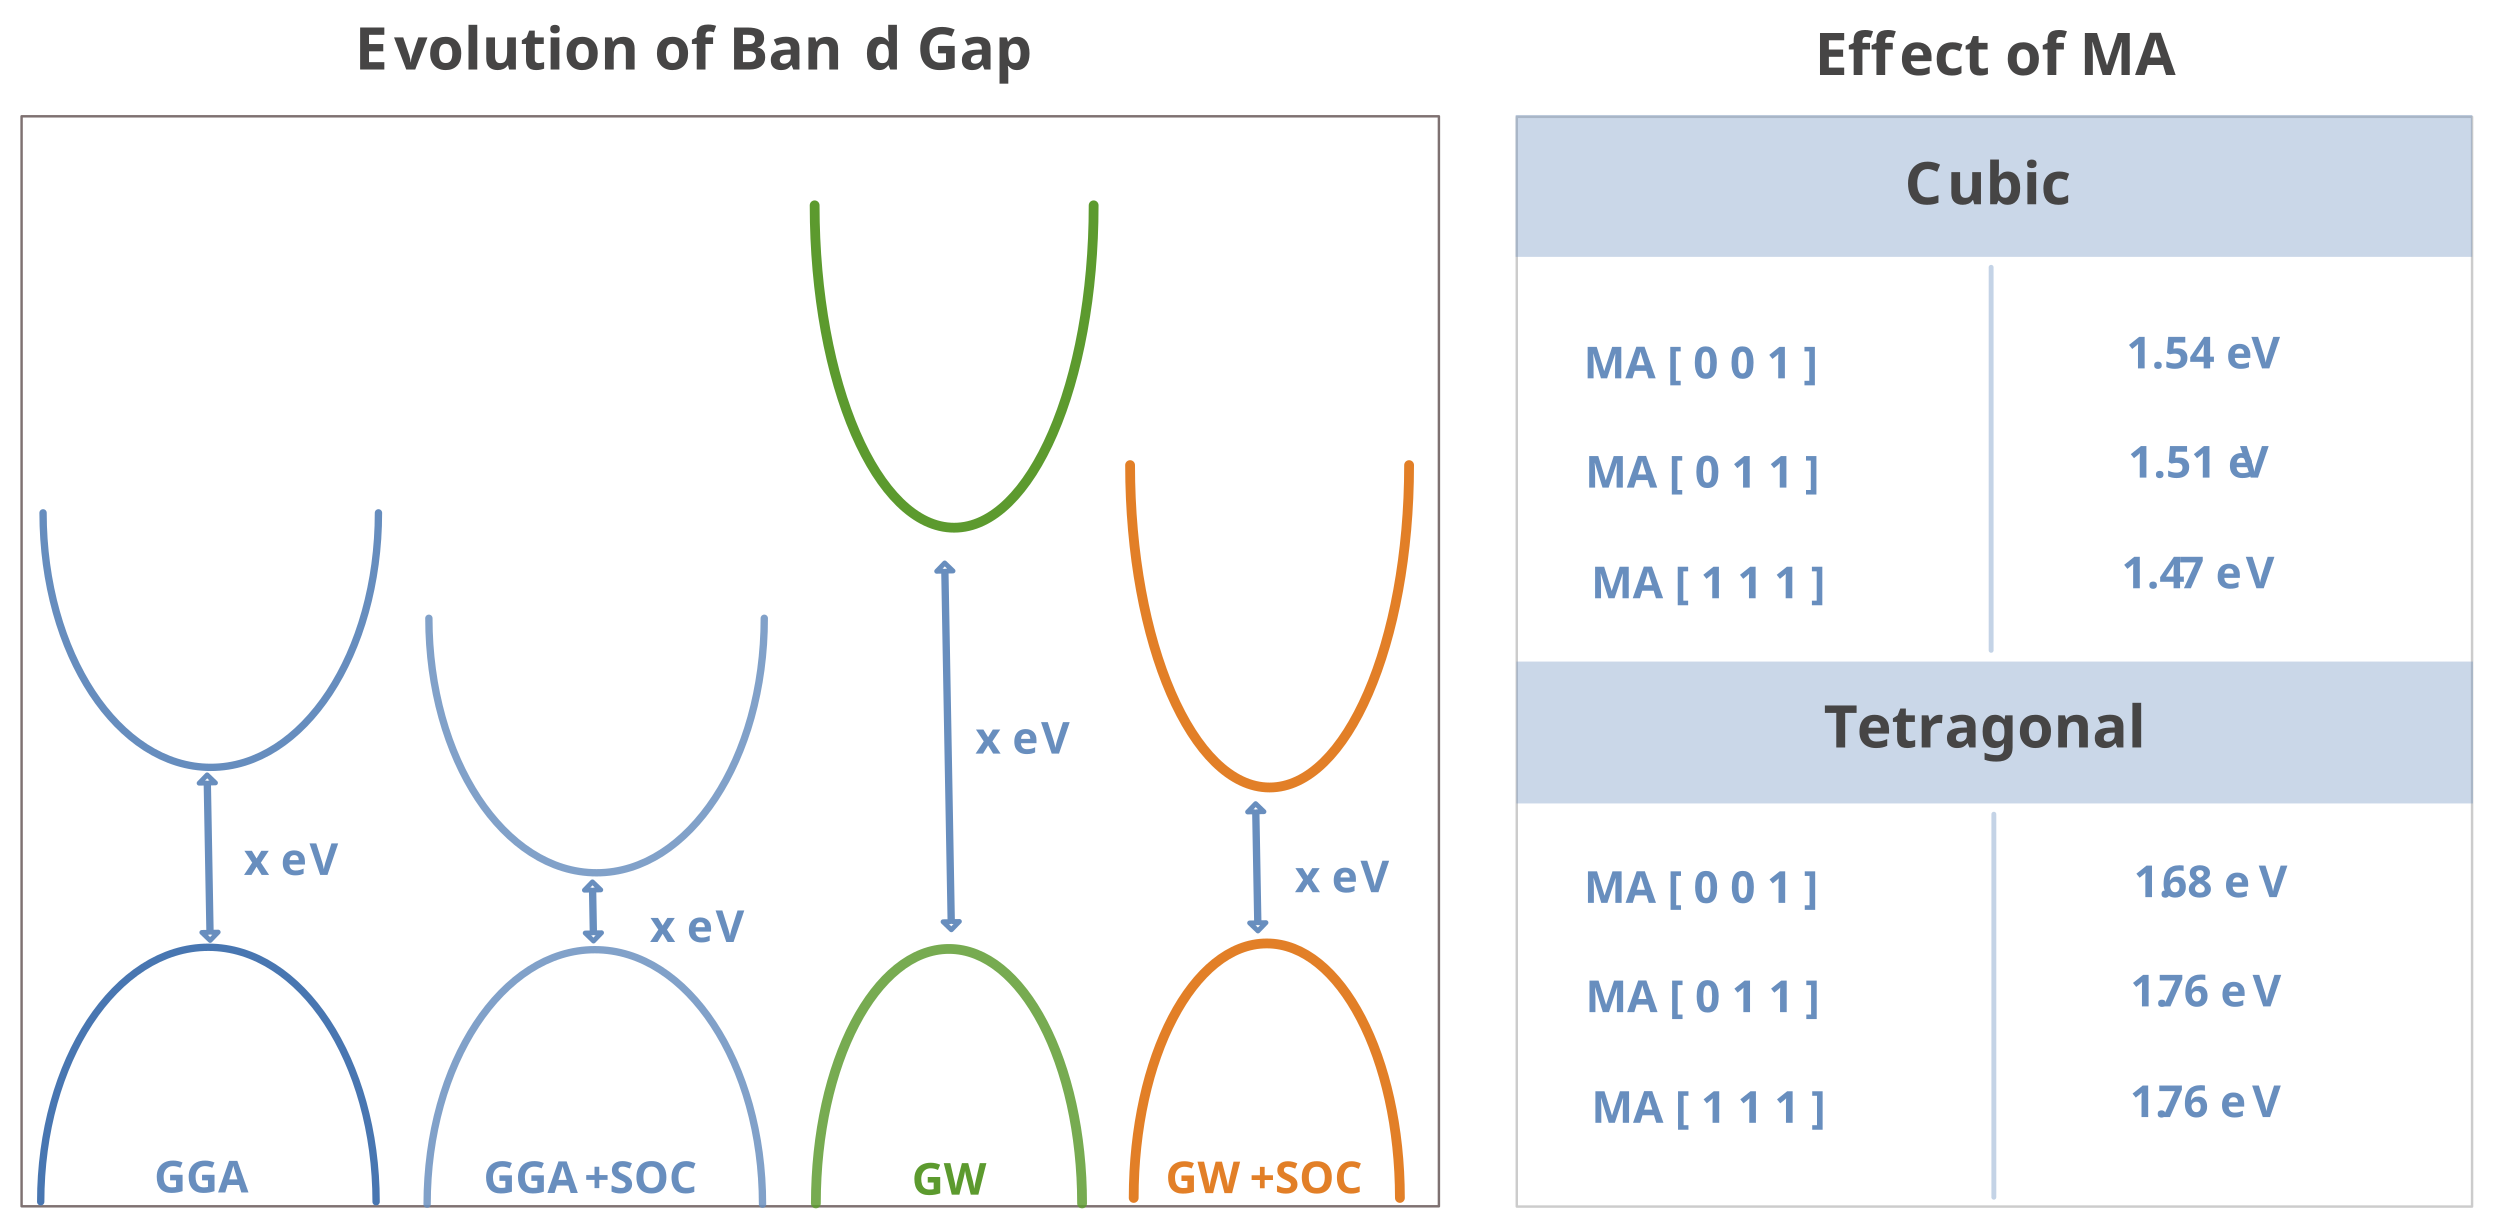
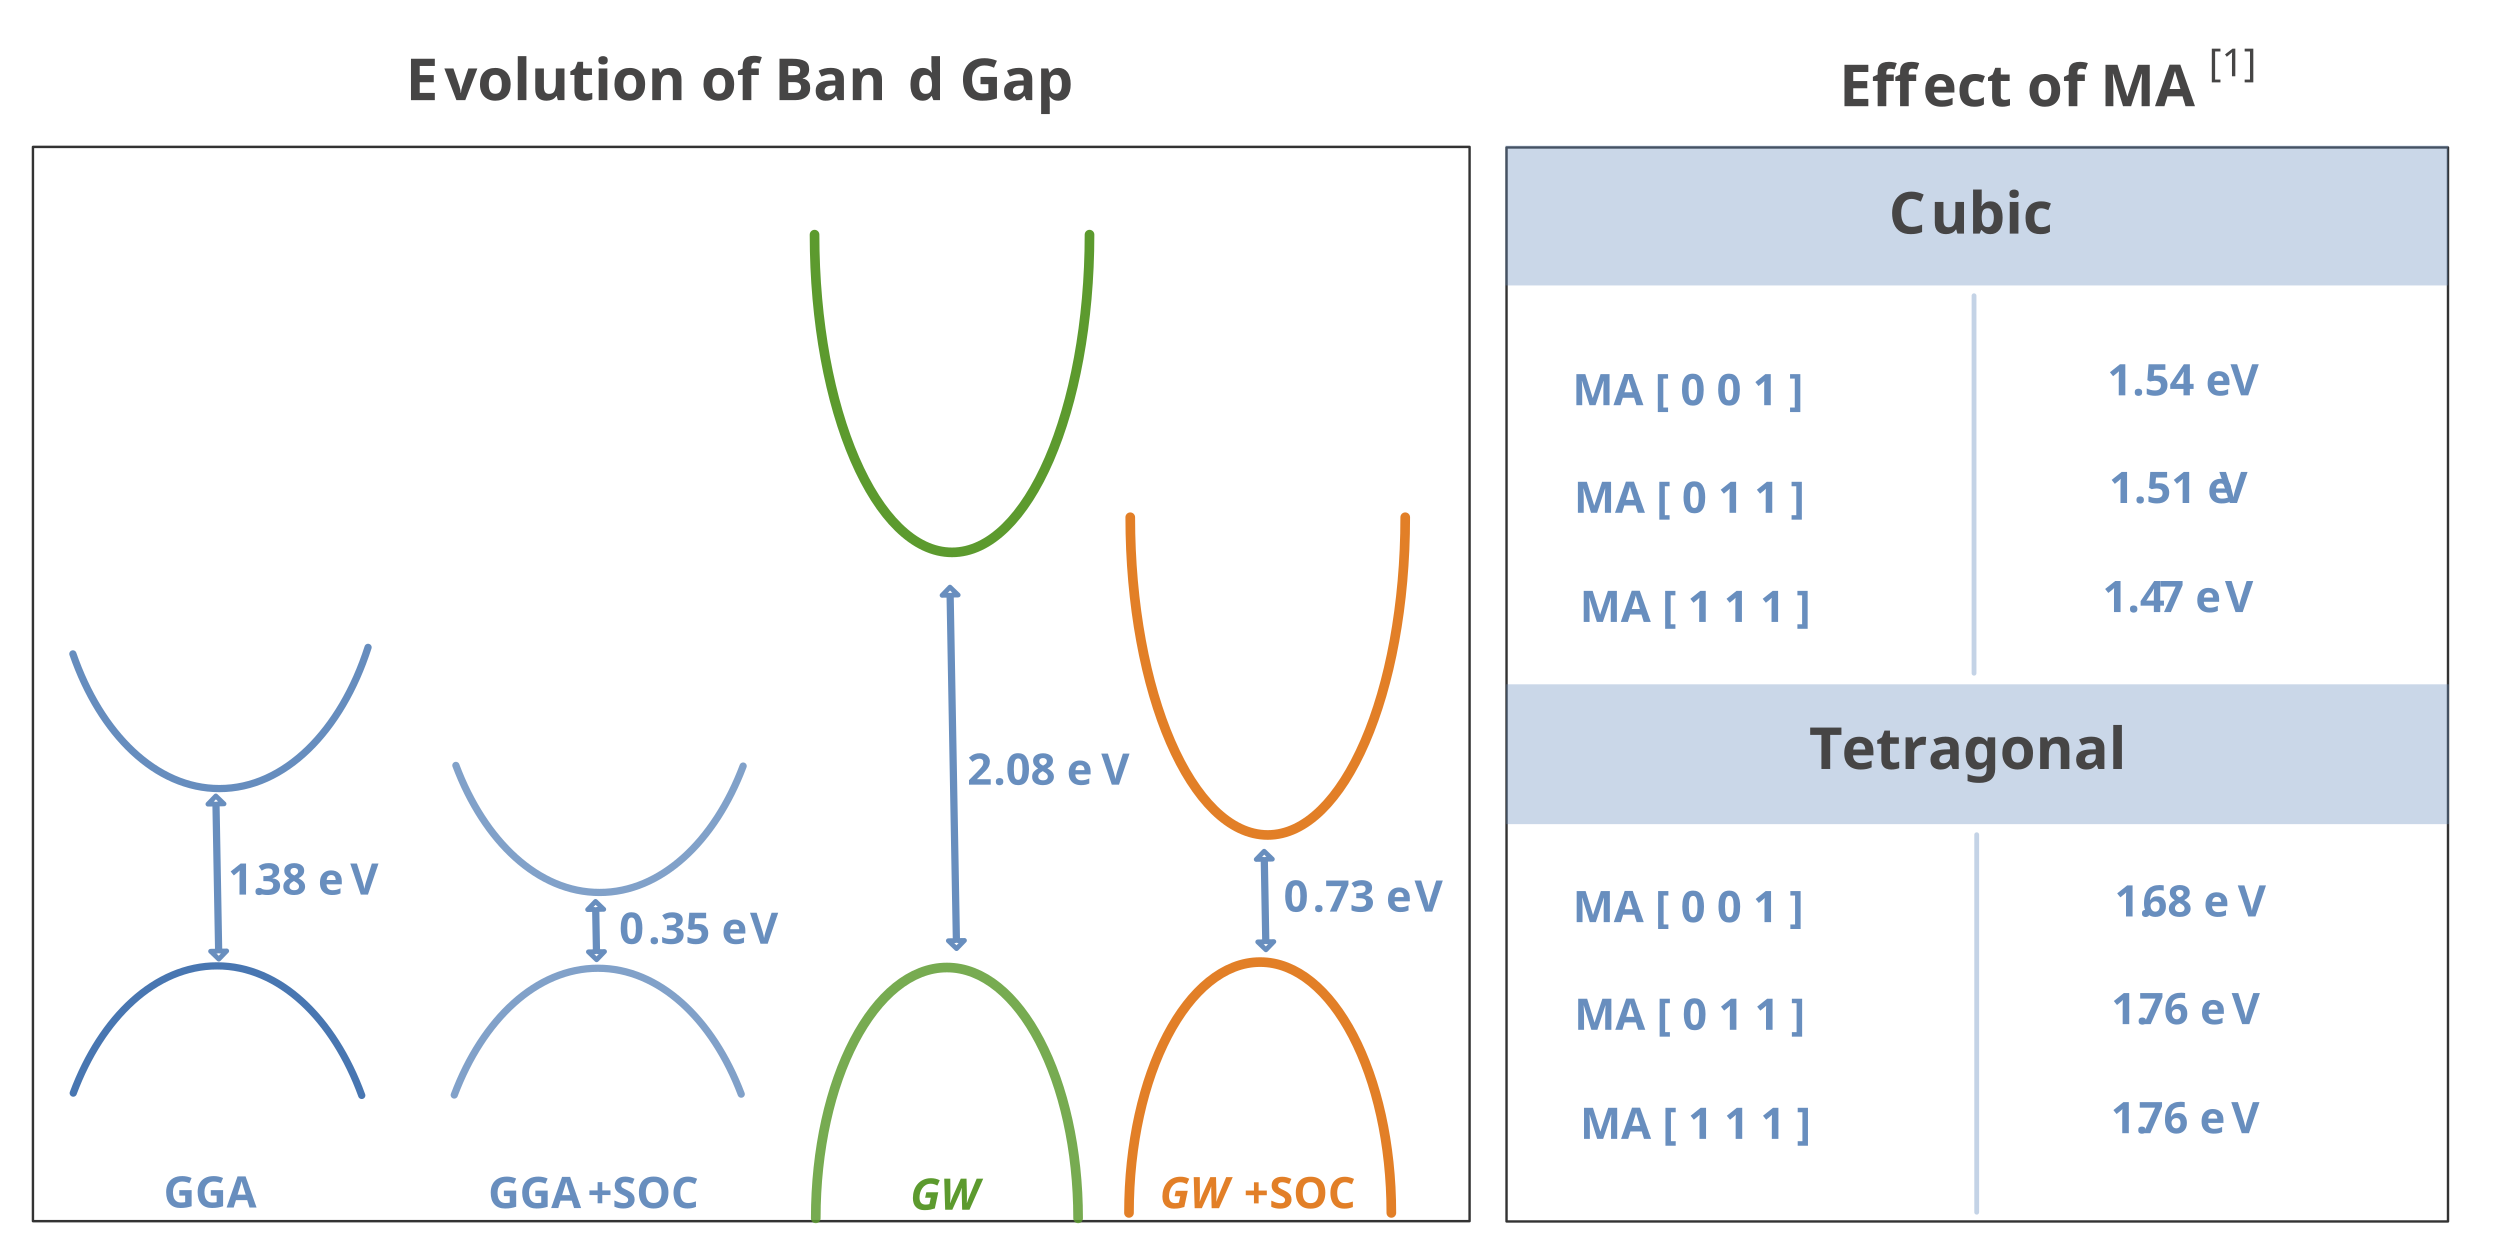
- <svg xmlns="http://www.w3.org/2000/svg" width="100%" height="100%" viewBox="34.835 98.371 1020.038 501.861" version="1.1" style="fill-rule:evenodd;clip-rule:evenodd;stroke-linecap:round;stroke-linejoin:round;stroke-miterlimit:1.5;">
-   <rect x="43.64" y="145.817" width="578.292" height="444.743" style="fill:none;stroke:#7e7171;stroke-width:1px;" />
-   <rect x="653.703" y="146.049" width="389.771" height="444.629" style="fill:none;stroke:#ccc;stroke-width:1px;" />
-   <path d="M188.291,588.715c0,-57.314 -30.66,-103.846 -68.425,-103.846c-37.764,0 -68.424,46.532 -68.424,103.846" style="fill:none;stroke:#4876b1;stroke-width:3px;" />
-   <path d="M189.251,307.623c0,57.314 -30.66,103.845 -68.425,103.845c-37.764,0 -68.424,-46.531 -68.424,-103.845" style="fill:none;stroke:#4876b1;stroke-opacity:0.83;stroke-width:3px;" />
-   <path d="M345.957,589.7c0,-57.314 -30.66,-103.845 -68.425,-103.845c-37.764,0 -68.424,46.531 -68.424,103.845" style="fill:none;stroke:#688ebe;stroke-opacity:0.83;stroke-width:3px;" />
-   <path d="M346.671,350.636c0,57.314 -30.66,103.846 -68.425,103.846c-37.764,0 -68.424,-46.532 -68.424,-103.846" style="fill:none;stroke:#688ebe;stroke-opacity:0.83;stroke-width:3px;" />
-   <path d="M476.338,589.397c0,-57.314 -24.334,-103.845 -54.307,-103.845c-29.973,0 -54.307,46.531 -54.307,103.845" style="fill:none;stroke:#5c9a2e;stroke-opacity:0.83;stroke-width:4px;" />
-   <path d="M481.059,182.141c0,72.598 -25.504,131.539 -56.919,131.539c-31.415,0 -56.919,-58.941 -56.919,-131.539" style="fill:none;stroke:#5c9a2e;stroke-width:4px;" />
-   <path d="M606.015,587.151c0,-57.314 -24.335,-103.845 -54.308,-103.845c-29.972,0 -54.307,46.531 -54.307,103.845" style="fill:none;stroke:#e27f27;stroke-width:4px;" />
-   <path d="M609.766,288.136c0,72.599 -25.505,131.539 -56.919,131.539c-31.415,0 -56.92,-58.94 -56.92,-131.539" style="fill:none;stroke:#e27f27;stroke-width:4px;" />
-   <text x="97.74px" y="584.924px" style="font-family: Montserrat-Bold, Montserrat; font-weight: 700; font-size: 18px; fill: rgb(104, 142, 190); white-space: pre;">GGA</text>
-   <text x="134.314px" y="455.353px" style="font-family: Montserrat-Bold, Montserrat; font-weight: 700; font-size: 18px; fill: rgb(104, 142, 190); white-space: pre;">x e<tspan x="161.116px " y="455.353px ">V</tspan>
+ <svg xmlns="http://www.w3.org/2000/svg" width="100%" height="100%" viewBox="0 0 1035 521" version="1.1" xml:space="preserve" style="fill-rule:evenodd;clip-rule:evenodd;stroke-linecap:round;stroke-linejoin:round;stroke-miterlimit:1.5;">
+   <rect x="13.64" y="60.817" width="594.767" height="444.743" style="fill:none;stroke:#333;stroke-width:1px;" />
+   <rect x="623.703" y="61.049" width="389.771" height="444.629" style="fill:none;stroke:#333;stroke-width:1px;" />
+   <path d="M149.763,453.502c-11.67,-31.97 -34.13,-53.633 -59.897,-53.633c-25.51,0 -47.779,21.234 -59.545,52.68" style="fill:none;stroke:#4876b1;stroke-width:3px;" />
+   <path d="M152.376,268.013c-11.107,34.594 -34.507,58.455 -61.55,58.455c-26.332,0 -49.21,-22.624 -60.649,-55.751" style="fill:none;stroke:#4876b1;stroke-opacity:0.83;stroke-width:3px;" />
+   <path d="M306.865,452.972c-11.82,-31.137 -33.975,-52.117 -59.333,-52.117c-25.456,0 -47.683,21.143 -59.469,52.479" style="fill:none;stroke:#688ebe;stroke-opacity:0.83;stroke-width:3px;" />
+   <path d="M307.658,317.156c-11.8,31.252 -33.997,52.326 -59.412,52.326c-25.487,0 -47.738,-21.195 -59.512,-52.594" style="fill:none;stroke:#688ebe;stroke-opacity:0.83;stroke-width:3px;" />
+   <path d="M446.338,504.397c0,-57.314 -24.334,-103.845 -54.307,-103.845c-29.973,0 -54.307,46.531 -54.307,103.845" style="fill:none;stroke:#5c9a2e;stroke-opacity:0.83;stroke-width:4px;" />
+   <path d="M451.059,97.141c0,72.598 -25.504,131.539 -56.919,131.539c-31.415,0 -56.919,-58.941 -56.919,-131.539" style="fill:none;stroke:#5c9a2e;stroke-width:4px;" />
+   <path d="M576.015,502.151c0,-57.314 -24.335,-103.845 -54.308,-103.845c-29.972,0 -54.307,46.531 -54.307,103.845" style="fill:none;stroke:#e27f27;stroke-width:4px;" />
+   <path d="M581.766,214.136c0,72.599 -25.505,131.539 -56.919,131.539c-31.415,0 -56.92,-58.94 -56.92,-131.539" style="fill:none;stroke:#e27f27;stroke-width:4px;" />
+   <text x="67.74px" y="499.924px" style="font-family:'Montserrat-Bold', 'Montserrat';font-weight:700;font-size:18px;fill:#688ebe;">GGA</text>
+   <text x="94.425px" y="370.353px" style="font-family:'Montserrat-Bold', 'Montserrat';font-weight:700;font-size:18px;fill:#688ebe;">1.<tspan x="106.377px " y="370.353px ">3</tspan>8 e<tspan x="145.005px " y="370.353px ">V</tspan>
  </text>
-   <text x="300.008px" y="482.717px" style="font-family: Montserrat-Bold, Montserrat; font-weight: 700; font-size: 18px; fill: rgb(104, 142, 190); white-space: pre;">x e<tspan x="326.81px " y="482.717px ">V</tspan>
+   <text x="256.328px" y="390.717px" style="font-family:'Montserrat-Bold', 'Montserrat';font-weight:700;font-size:18px;fill:#688ebe;">0<tspan x="268.316px 273.212px 283.688px " y="390.717px 390.717px 390.717px ">.35</tspan> e<tspan x="310.49px " y="390.717px ">V</tspan>
  </text>
-   <text x="432.788px" y="405.862px" style="font-family: Montserrat-Bold, Montserrat; font-weight: 700; font-size: 18px; fill: rgb(104, 142, 190); white-space: pre;">x e<tspan x="459.59px " y="405.862px ">V</tspan>
+   <text x="400.451px" y="324.862px" style="font-family:'Montserrat-Bold', 'Montserrat';font-weight:700;font-size:18px;fill:#688ebe;">2<tspan x="411.251px 415.733px " y="324.862px 324.862px ">.0</tspan>8 e<tspan x="455.927px " y="324.862px ">V</tspan>
  </text>
-   <text x="563.123px" y="462.409px" style="font-family: Montserrat-Bold, Montserrat; font-weight: 700; font-size: 18px; fill: rgb(104, 142, 190); white-space: pre;">x e<tspan x="589.925px " y="462.409px ">V</tspan>
+   <text x="531.425px" y="377.409px" style="font-family:'Montserrat-Bold', 'Montserrat';font-weight:700;font-size:18px;fill:#688ebe;">0<tspan x="543.413px 547.841px 558.875px " y="377.409px 377.409px 377.409px ">.73</tspan> e<tspan x="585.623px " y="377.409px ">V</tspan>
  </text>
-   <text x="232.11px" y="585.14px" style="font-family: Montserrat-Bold, Montserrat; font-weight: 700; font-size: 18px; fill: rgb(104, 142, 190); white-space: pre;">GGA<tspan x="273.24px 283.77px " y="585.14px 585.14px ">+S</tspan>OC</text>
+   <text x="202.11px" y="500.14px" style="font-family:'Montserrat-Bold', 'Montserrat';font-weight:700;font-size:18px;fill:#688ebe;">GGA<tspan x="243.24px 253.77px " y="500.14px 500.14px ">+S</tspan>OC</text>
  <g>
-     <text x="680.992px" y="252.745px" style="font-family: Montserrat-Bold, Montserrat; font-weight: 700; font-size: 18px; fill: rgb(104, 142, 190); white-space: pre;">MA [ 0 0 1 ]</text>
-     <text x="681.622px" y="297.313px" style="font-family: Montserrat-Bold, Montserrat; font-weight: 700; font-size: 18px; fill: rgb(104, 142, 190); white-space: pre;">MA [ 0 1 1 ]</text>
-     <text x="684.03px" y="342.471px" style="font-family: Montserrat-Bold, Montserrat; font-weight: 700; font-size: 18px; fill: rgb(104, 142, 190); white-space: pre;">MA [ 1 1 1 ]</text>
+     <text x="650.992px" y="167.745px" style="font-family:'Montserrat-Bold', 'Montserrat';font-weight:700;font-size:18px;fill:#688ebe;">MA [ 0 0 1 ]</text>
+     <text x="651.622px" y="212.313px" style="font-family:'Montserrat-Bold', 'Montserrat';font-weight:700;font-size:18px;fill:#688ebe;">MA [ 0 1 1 ]</text>
+     <text x="654.03px" y="257.471px" style="font-family:'Montserrat-Bold', 'Montserrat';font-weight:700;font-size:18px;fill:#688ebe;">MA [ 1 1 1 ]</text>
  </g>
  <g>
-     <text x="681.118px" y="466.759px" style="font-family: Montserrat-Bold, Montserrat; font-weight: 700; font-size: 18px; fill: rgb(104, 142, 190); white-space: pre;">MA [ 0 0 1 ]</text>
-     <text x="681.748px" y="511.326px" style="font-family: Montserrat-Bold, Montserrat; font-weight: 700; font-size: 18px; fill: rgb(104, 142, 190); white-space: pre;">MA [ 0 1 1 ]</text>
-     <text x="684.156px" y="556.484px" style="font-family: Montserrat-Bold, Montserrat; font-weight: 700; font-size: 18px; fill: rgb(104, 142, 190); white-space: pre;">MA [ 1 1 1 ]</text>
+     <text x="651.118px" y="381.759px" style="font-family:'Montserrat-Bold', 'Montserrat';font-weight:700;font-size:18px;fill:#688ebe;">MA [ 0 0 1 ]</text>
+     <text x="651.748px" y="426.326px" style="font-family:'Montserrat-Bold', 'Montserrat';font-weight:700;font-size:18px;fill:#688ebe;">MA [ 0 1 1 ]</text>
+     <text x="654.156px" y="471.484px" style="font-family:'Montserrat-Bold', 'Montserrat';font-weight:700;font-size:18px;fill:#688ebe;">MA [ 1 1 1 ]</text>
  </g>
-   <text x="406.864px" y="585.816px" style="font-family: Montserrat-Bold, Montserrat; font-weight: 700; font-size: 18px; fill: rgb(92, 154, 46); white-space: pre;">GW</text>
-   <text x="510.385px" y="585.201px" style="font-family: Montserrat-Bold, Montserrat; font-weight: 700; font-size: 18px; fill: rgb(226, 127, 39); white-space: pre;">GW<tspan x="544.729px 555.259px " y="585.201px 585.201px ">+S</tspan>OC</text>
-   <path d="M118.916,417.867l-2.829,0.051l3.267,-3.388l3.389,3.267l-2.829,0.051l1.107,60.902l2.829,-0.051l-3.267,3.388l-3.389,-3.267l2.829,-0.052l-1.107,-60.901Z" style="fill:none;stroke:#688ebe;stroke-width:2px;" />
-   <path d="M276.121,461.525l-2.829,0.052l3.267,-3.389l3.389,3.268l-2.829,0.051l0.318,17.487l2.828,-0.051l-3.267,3.388l-3.388,-3.267l2.828,-0.052l-0.317,-17.487Z" style="fill:none;stroke:#688ebe;stroke-width:2px;" />
-   <path d="M419.852,331.406l-2.829,0.052l3.267,-3.388l3.389,3.267l-2.829,0.051l2.6,143.008l2.828,-0.052l-3.267,3.389l-3.388,-3.268l2.828,-0.051l-2.599,-143.008Z" style="fill:none;stroke:#688ebe;stroke-width:2px;" />
-   <path d="M546.714,429.61l-2.829,0.051l3.267,-3.388l3.389,3.267l-2.829,0.051l0.823,45.291l2.829,-0.052l-3.267,3.388l-3.389,-3.267l2.829,-0.051l-0.823,-45.29Z" style="fill:none;stroke:#688ebe;stroke-width:2px;" />
-   <text x="179.616px" y="126.733px" style="font-family: Montserrat-Bold, Montserrat; font-weight: 700; font-size: 24px; fill: rgb(70, 69, 69); white-space: pre;">E<tspan x="195.6px 209.592px " y="126.733px 126.733px ">vo</tspan>lution of Ban<tspan x="387.48px " y="126.733px ">d</tspan> Gap</text>
-   <text x="775.263px" y="128.963px" style="font-family: Montserrat-Bold, Montserrat; font-weight: 700; font-size: 24px; fill: rgb(70, 69, 69); white-space: pre;">Eff<tspan x="809.775px 824.919px 839.295px " y="128.963px 128.963px 128.963px ">ect</tspan> of MA</text>
-   <rect x="653.227" y="145.284" width="390.291" height="57.89" style="fill:#678dbc;fill-opacity:0.35;" />
-   <rect x="653.561" y="368.3" width="390.291" height="57.89" style="fill:#678dbc;fill-opacity:0.35;" />
-   <path d="M847.247,207.436l0,156.283" style="fill:none;stroke:#688ebe;stroke-opacity:0.39;stroke-width:2px;" />
-   <path d="M848.355,430.577l0,156.283" style="fill:none;stroke:#688ebe;stroke-opacity:0.39;stroke-width:2px;" />
-   <text x="811.953px" y="181.702px" style="font-family: Montserrat-Bold, Montserrat; font-weight: 700; font-size: 24px; fill: rgb(70, 69, 69); white-space: pre;">C<tspan x="829.209px " y="181.702px ">u</tspan>bic</text>
-   <text x="778.929px" y="403.357px" style="font-family: Montserrat-Bold, Montserrat; font-weight: 700; font-size: 24px; fill: rgb(70, 69, 69); white-space: pre;">T<tspan x="792.441px " y="403.357px ">e</tspan>tr<tspan x="828.201px 843.153px " y="403.357px 403.357px ">ag</tspan>onal</text>
+   <text x="376.864px" y="500.816px" style="font-family:'Montserrat-BoldItalic', 'Montserrat';font-weight:700;font-style:italic;font-size:18px;fill:#5c9a2e;">GW</text>
+   <g transform="matrix(1,0,0,1,408.245,-80.7233)">
+     <text x="71.906px" y="580.924px" style="font-family:'Montserrat-BoldItalic', 'Montserrat';font-weight:700;font-style:italic;font-size:18px;fill:#e27f27;">GW</text>
+     <text x="106.718px" y="580.924px" style="font-family:'Montserrat-Bold', 'Montserrat';font-weight:700;font-size:18px;fill:#e27f27;">+<tspan x="117.248px " y="580.924px ">S</tspan>OC</text>
+   </g>
+   <path d="M88.916,332.867l-2.829,0.051l3.267,-3.388l3.389,3.267l-2.829,0.051l1.107,60.902l2.829,-0.051l-3.267,3.388l-3.389,-3.267l2.829,-0.052l-1.107,-60.901Z" style="fill:none;stroke:#688ebe;stroke-width:2px;" />
+   <path d="M246.121,376.525l-2.829,0.052l3.267,-3.389l3.389,3.268l-2.829,0.051l0.318,17.487l2.828,-0.051l-3.267,3.388l-3.388,-3.267l2.828,-0.052l-0.317,-17.487Z" style="fill:none;stroke:#688ebe;stroke-width:2px;" />
+   <path d="M392.852,246.406l-2.829,0.052l3.267,-3.388l3.389,3.267l-2.829,0.051l2.6,143.008l2.828,-0.052l-3.267,3.389l-3.388,-3.268l2.828,-0.051l-2.599,-143.008Z" style="fill:none;stroke:#688ebe;stroke-width:2px;" />
+   <path d="M522.916,355.751l-2.828,0.051l3.267,-3.388l3.388,3.267l-2.828,0.052l0.62,34.149l2.829,-0.052l-3.267,3.388l-3.389,-3.267l2.829,-0.051l-0.621,-34.149Z" style="fill:none;stroke:#688ebe;stroke-width:2px;" />
+   <text x="167.984px" y="41.466px" style="font-family:'Montserrat-Bold', 'Montserrat';font-weight:700;font-size:24px;fill:#464545;">E<tspan x="183.968px 197.96px " y="41.466px 41.466px ">vo</tspan>lution of Ban<tspan x="375.848px " y="41.466px ">d</tspan> Gap</text>
+   <text x="761.455px" y="43.963px" style="font-family:'Montserrat-Bold', 'Montserrat';font-weight:700;font-size:24px;fill:#464545;">Eff<tspan x="795.967px 811.111px 825.487px " y="43.963px 43.963px 43.963px ">ect</tspan> of MA</text>
+   <rect x="623.227" y="60.284" width="390.291" height="57.89" style="fill:#678dbc;fill-opacity:0.35;" />
+   <rect x="623.561" y="283.3" width="390.291" height="57.89" style="fill:#678dbc;fill-opacity:0.35;" />
+   <path d="M817.247,122.436l0,156.283" style="fill:none;stroke:#688ebe;stroke-opacity:0.39;stroke-width:2px;" />
+   <path d="M818.355,345.577l0,156.283" style="fill:none;stroke:#688ebe;stroke-opacity:0.39;stroke-width:2px;" />
+   <text x="781.953px" y="96.702px" style="font-family:'Montserrat-Bold', 'Montserrat';font-weight:700;font-size:24px;fill:#464545;">C<tspan x="799.209px " y="96.702px ">u</tspan>bic</text>
+   <text x="748.929px" y="318.357px" style="font-family:'Montserrat-Bold', 'Montserrat';font-weight:700;font-size:24px;fill:#464545;">T<tspan x="762.441px " y="318.357px ">e</tspan>tr<tspan x="798.201px 813.153px " y="318.357px 318.357px ">ag</tspan>onal</text>
  <g>
-     <text x="902.444px" y="248.676px" style="font-family: Montserrat-Bold, Montserrat; font-weight: 700; font-size: 18px; fill: rgb(104, 142, 190); white-space: pre;">1.54 e<tspan x="953.42px " y="248.676px ">V</tspan>
+     <text x="872.444px" y="163.676px" style="font-family:'Montserrat-Bold', 'Montserrat';font-weight:700;font-size:18px;fill:#688ebe;">1.54 e<tspan x="923.42px " y="163.676px ">V</tspan>
    </text>
-     <text x="903.164px" y="293.244px" style="font-family: Montserrat-Bold, Montserrat; font-weight: 700; font-size: 18px; fill: rgb(104, 142, 190); white-space: pre;">1.51 e<tspan x="948.794px " y="293.244px ">V</tspan>
+     <text x="873.164px" y="208.244px" style="font-family:'Montserrat-Bold', 'Montserrat';font-weight:700;font-size:18px;fill:#688ebe;">1.51 e<tspan x="918.794px " y="208.244px ">V</tspan>
    </text>
-     <text x="900.469px" y="338.402px" style="font-family: Montserrat-Bold, Montserrat; font-weight: 700; font-size: 18px; fill: rgb(104, 142, 190); white-space: pre;">1.4<tspan x="923.887px " y="338.402px ">7</tspan> e<tspan x="951.139px " y="338.402px ">V</tspan>
+     <text x="870.469px" y="253.402px" style="font-family:'Montserrat-Bold', 'Montserrat';font-weight:700;font-size:18px;fill:#688ebe;">1.4<tspan x="893.887px " y="253.402px ">7</tspan> e<tspan x="921.139px " y="253.402px ">V</tspan>
    </text>
  </g>
  <g>
-     <text x="905.451px" y="464.419px" style="font-family: Montserrat-Bold, Montserrat; font-weight: 700; font-size: 18px; fill: rgb(104, 142, 190); white-space: pre;">1.<tspan x="916.989px " y="464.419px ">6</tspan>8 e<tspan x="956.427px " y="464.419px ">V</tspan>
+     <text x="875.451px" y="379.419px" style="font-family:'Montserrat-Bold', 'Montserrat';font-weight:700;font-size:18px;fill:#688ebe;">1.<tspan x="886.989px " y="379.419px ">6</tspan>8 e<tspan x="926.427px " y="379.419px ">V</tspan>
    </text>
-     <text x="904.065px" y="508.987px" style="font-family: Montserrat-Bold, Montserrat; font-weight: 700; font-size: 18px; fill: rgb(104, 142, 190); white-space: pre;">1.<tspan x="915.549px 926.349px " y="508.987px 508.987px ">76</tspan> e<tspan x="953.907px " y="508.987px ">V</tspan>
+     <text x="874.065px" y="423.987px" style="font-family:'Montserrat-Bold', 'Montserrat';font-weight:700;font-size:18px;fill:#688ebe;">1.<tspan x="885.549px 896.349px " y="423.987px 423.987px ">76</tspan> e<tspan x="923.907px " y="423.987px ">V</tspan>
    </text>
-     <text x="903.89px" y="554.145px" style="font-family: Montserrat-Bold, Montserrat; font-weight: 700; font-size: 18px; fill: rgb(104, 142, 190); white-space: pre;">1.<tspan x="915.374px 926.174px " y="554.145px 554.145px ">76</tspan> e<tspan x="953.732px " y="554.145px ">V</tspan>
+     <text x="873.89px" y="469.145px" style="font-family:'Montserrat-Bold', 'Montserrat';font-weight:700;font-size:18px;fill:#688ebe;">1.<tspan x="885.374px 896.174px " y="469.145px 469.145px ">76</tspan> e<tspan x="923.732px " y="469.145px ">V</tspan>
    </text>
  </g>
+   <text x="914.406px" y="31.568px" style="font-family:'Montserrat-Regular', 'Montserrat';font-size:16px;fill:#464545;">[<tspan x="919.734px " y="31.568px ">1</tspan>]</text>
</svg>
